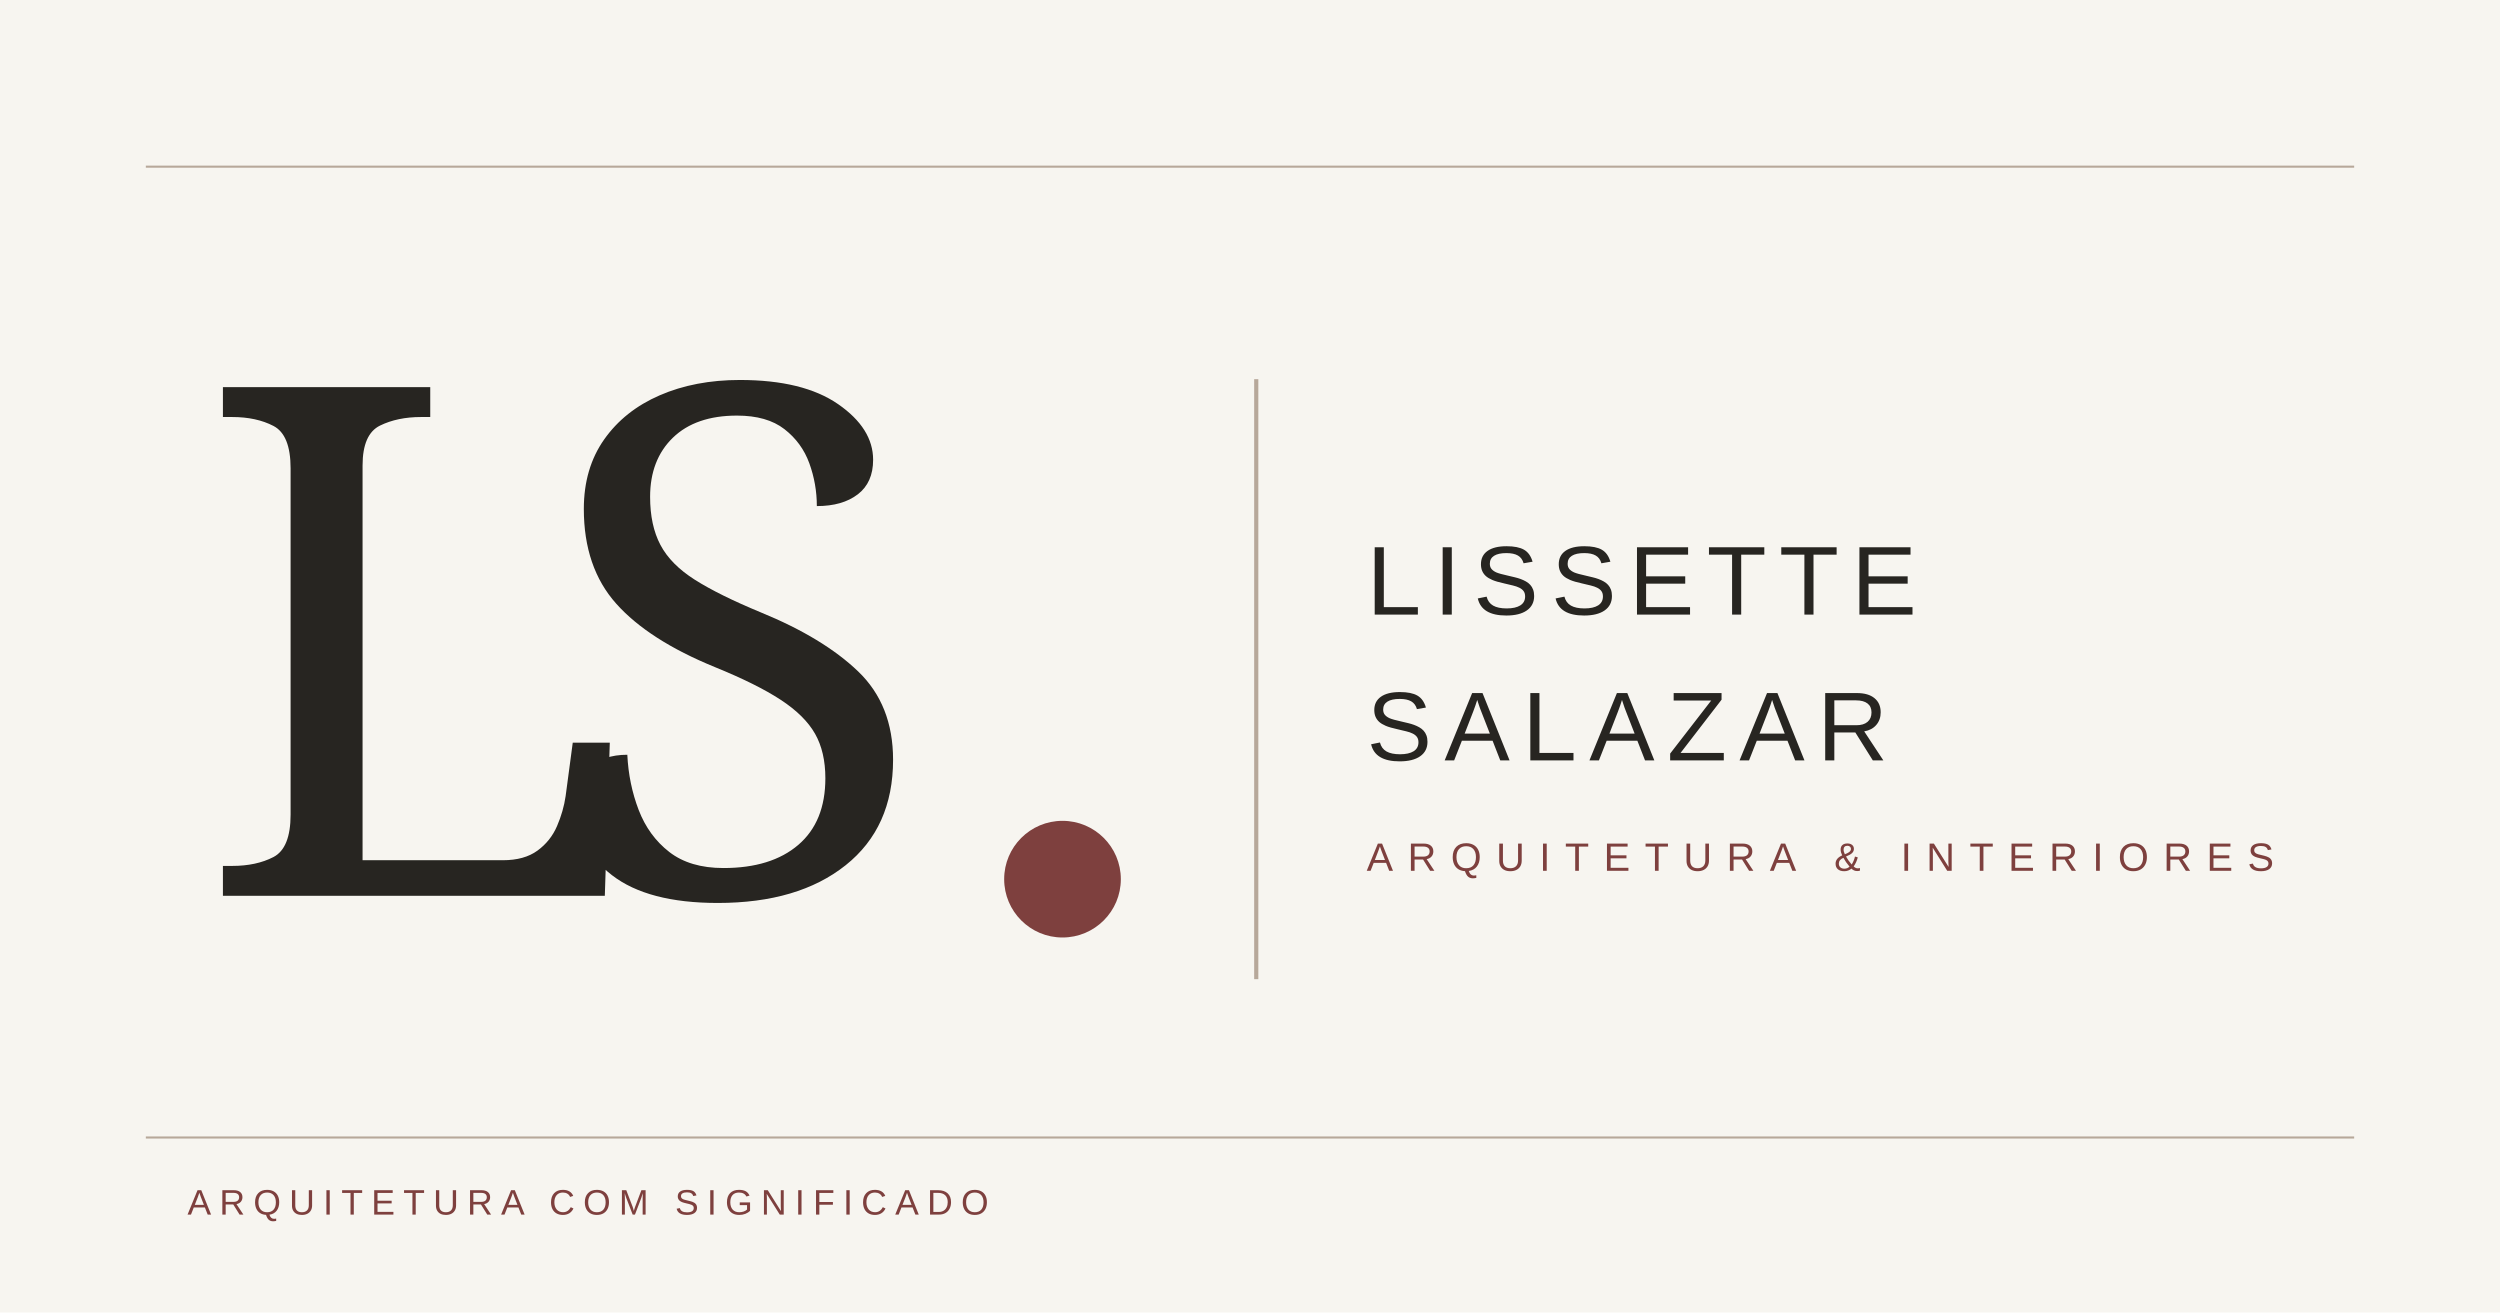
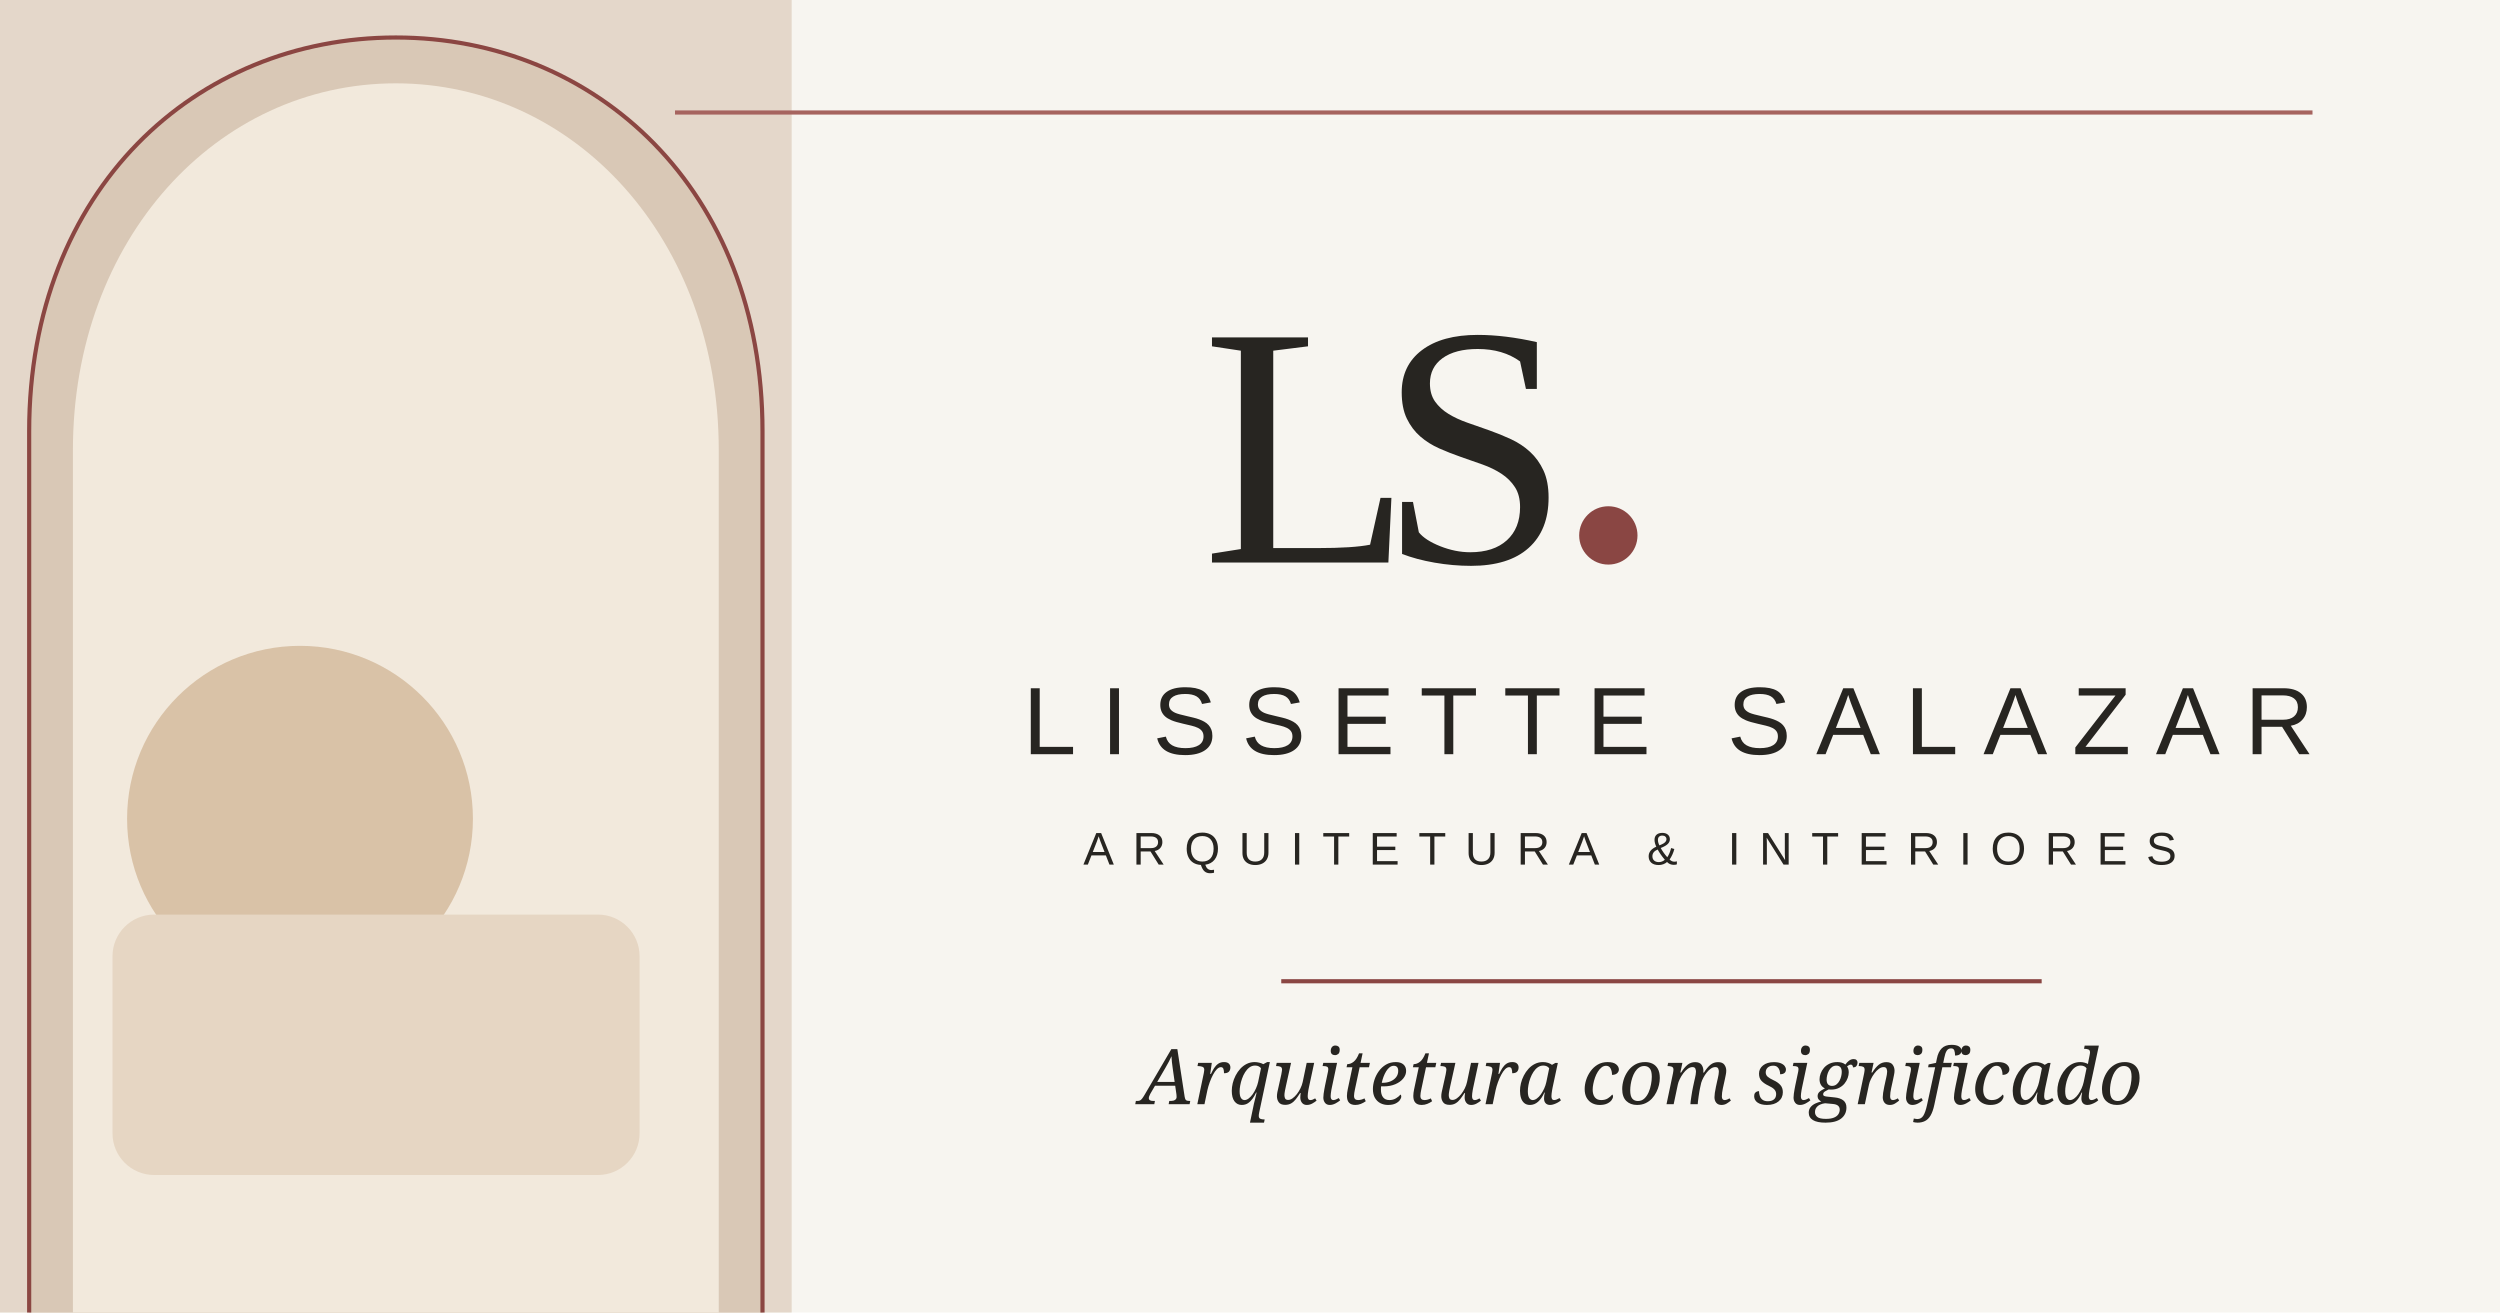
- <svg xmlns="http://www.w3.org/2000/svg" viewBox="0 0 1200 630" role="img" aria-label="Lissette Salazar arquitetura e interiores">
+ <svg xmlns="http://www.w3.org/2000/svg" width="1200" height="630" viewBox="0 0 1200 630">
  <rect width="1200" height="630" fill="#F7F5F0" />
-   <path d="M70 80H1130" stroke="#B7A89A" />
-   <path d="M70 546H1130" stroke="#B7A89A" />
-   <path d="M90 128H90" stroke="#7E403E" />
-   <text x="94" y="430" font-size="342" letter-spacing="-47" font-family="Georgia,serif" fill="#272521">LS</text>
-   <circle cx="510" cy="422" r="28" fill="#7E403E" />
-   <path d="M603 182V470" stroke="#B7A89A" stroke-width="2" />
-   <text x="656" y="295" font-size="47" font-family="Arial,sans-serif" letter-spacing="6" fill="#272521">LISSETTE</text>
-   <text x="656" y="365" font-size="47" font-family="Arial,sans-serif" letter-spacing="6" fill="#272521">SALAZAR</text>
-   <text x="656" y="418" font-size="19" font-family="Arial,sans-serif" letter-spacing="7" fill="#7E403E">ARQUITETURA &amp; INTERIORES</text>
-   <text x="90" y="583" font-size="17" font-family="Arial,sans-serif" letter-spacing="4" fill="#7E403E">ARQUITETURA COM SIGNIFICADO</text>
+   <rect x="0" y="0" width="380" height="630" fill="#E4D7CA" />
+   <path d="M14 630V207C14 91 94 18 190 18S366 91 366 207V630" fill="#D9C8B6" stroke="#8B4642" stroke-width="2" />
+   <path d="M35 630V216C35 115 104 40 190 40S345 115 345 216V630" fill="#F2E9DC" />
+   <circle cx="144" cy="393" r="83" fill="#D9C2A7" />
+   <rect x="54" y="439" width="253" height="125" rx="20" fill="#E6D6C3" />
+   <path d="M324 54H1110" stroke="#A6645F" stroke-width="2" />
+   <text x="577" y="270" font-family="Georgia,'Times New Roman',serif" font-size="165" fill="#272521" letter-spacing="-16">LS</text>
+   <circle cx="772" cy="257" r="14" fill="#8A4643" />
+   <text x="491" y="362" font-family="Arial,sans-serif" font-size="46" letter-spacing="12" fill="#272521">LISSETTE SALAZAR</text>
+   <text x="520" y="415" font-family="Arial,sans-serif" font-size="22" letter-spacing="9" fill="#272521">ARQUITETURA &amp; INTERIORES</text>
+   <path d="M615 471H980" stroke="#8A4643" stroke-width="2" />
+   <text x="547" y="530" font-family="Georgia,serif" font-style="italic" font-size="37" fill="#272521">Arquitetura com significado</text>
</svg>
